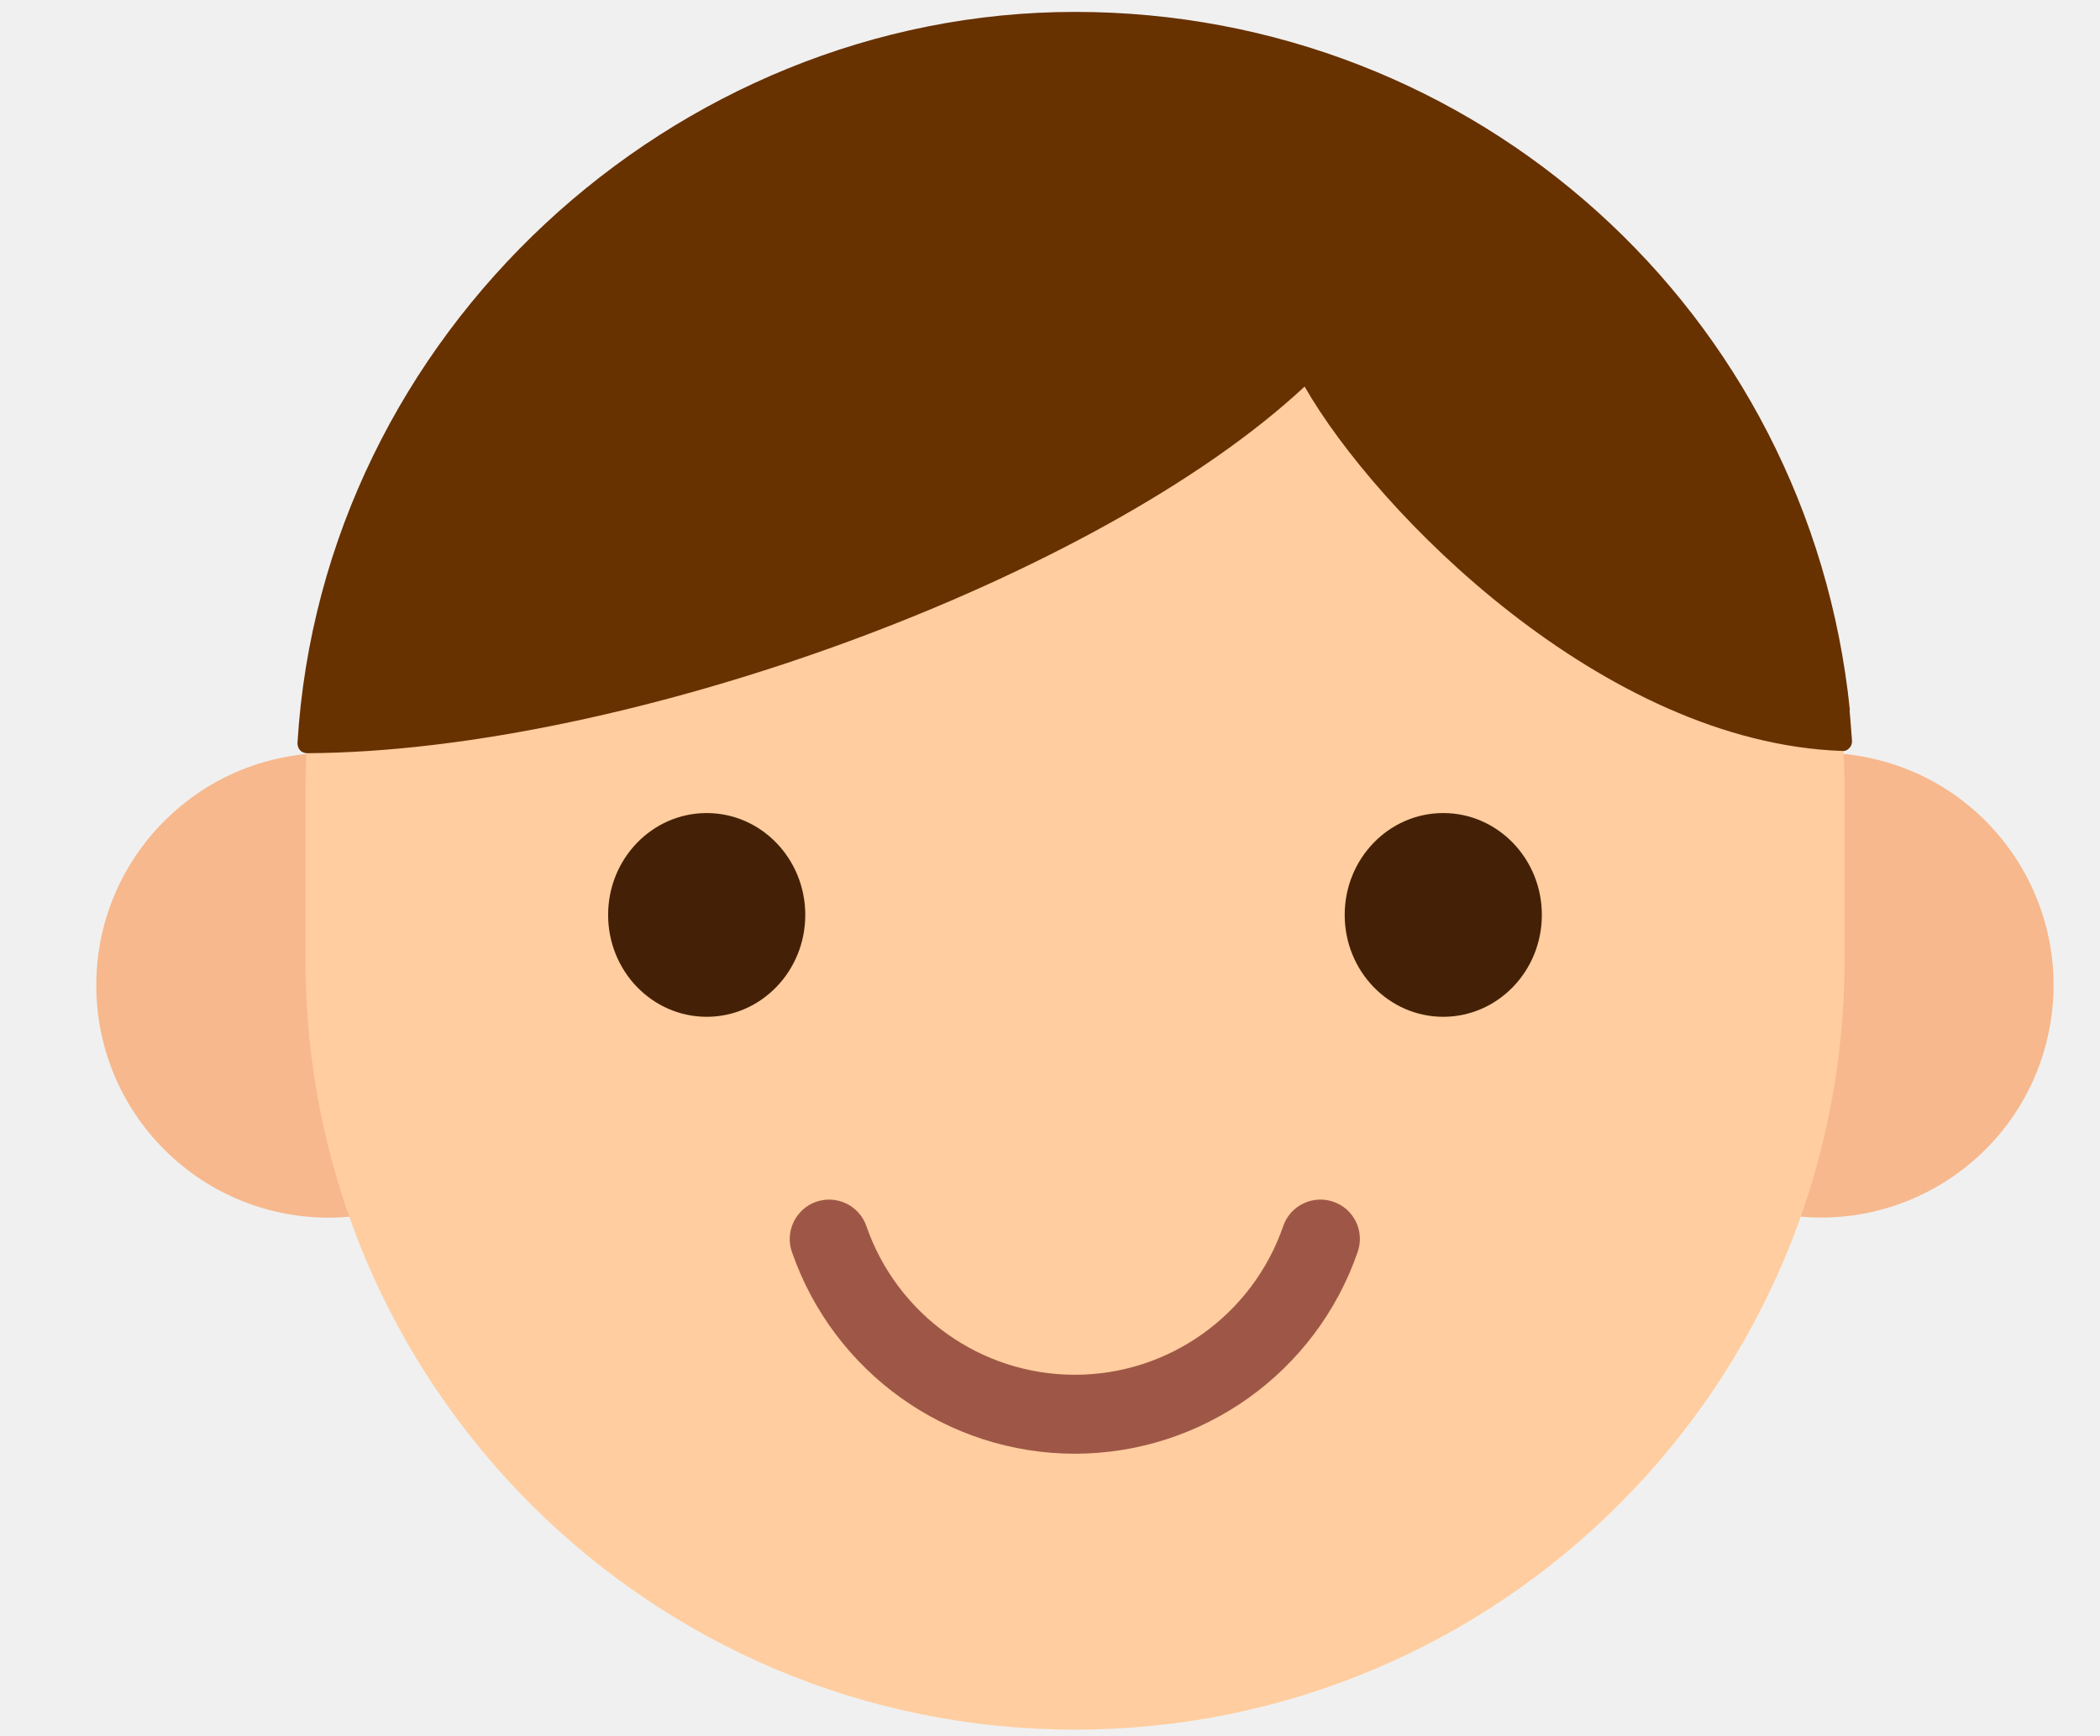
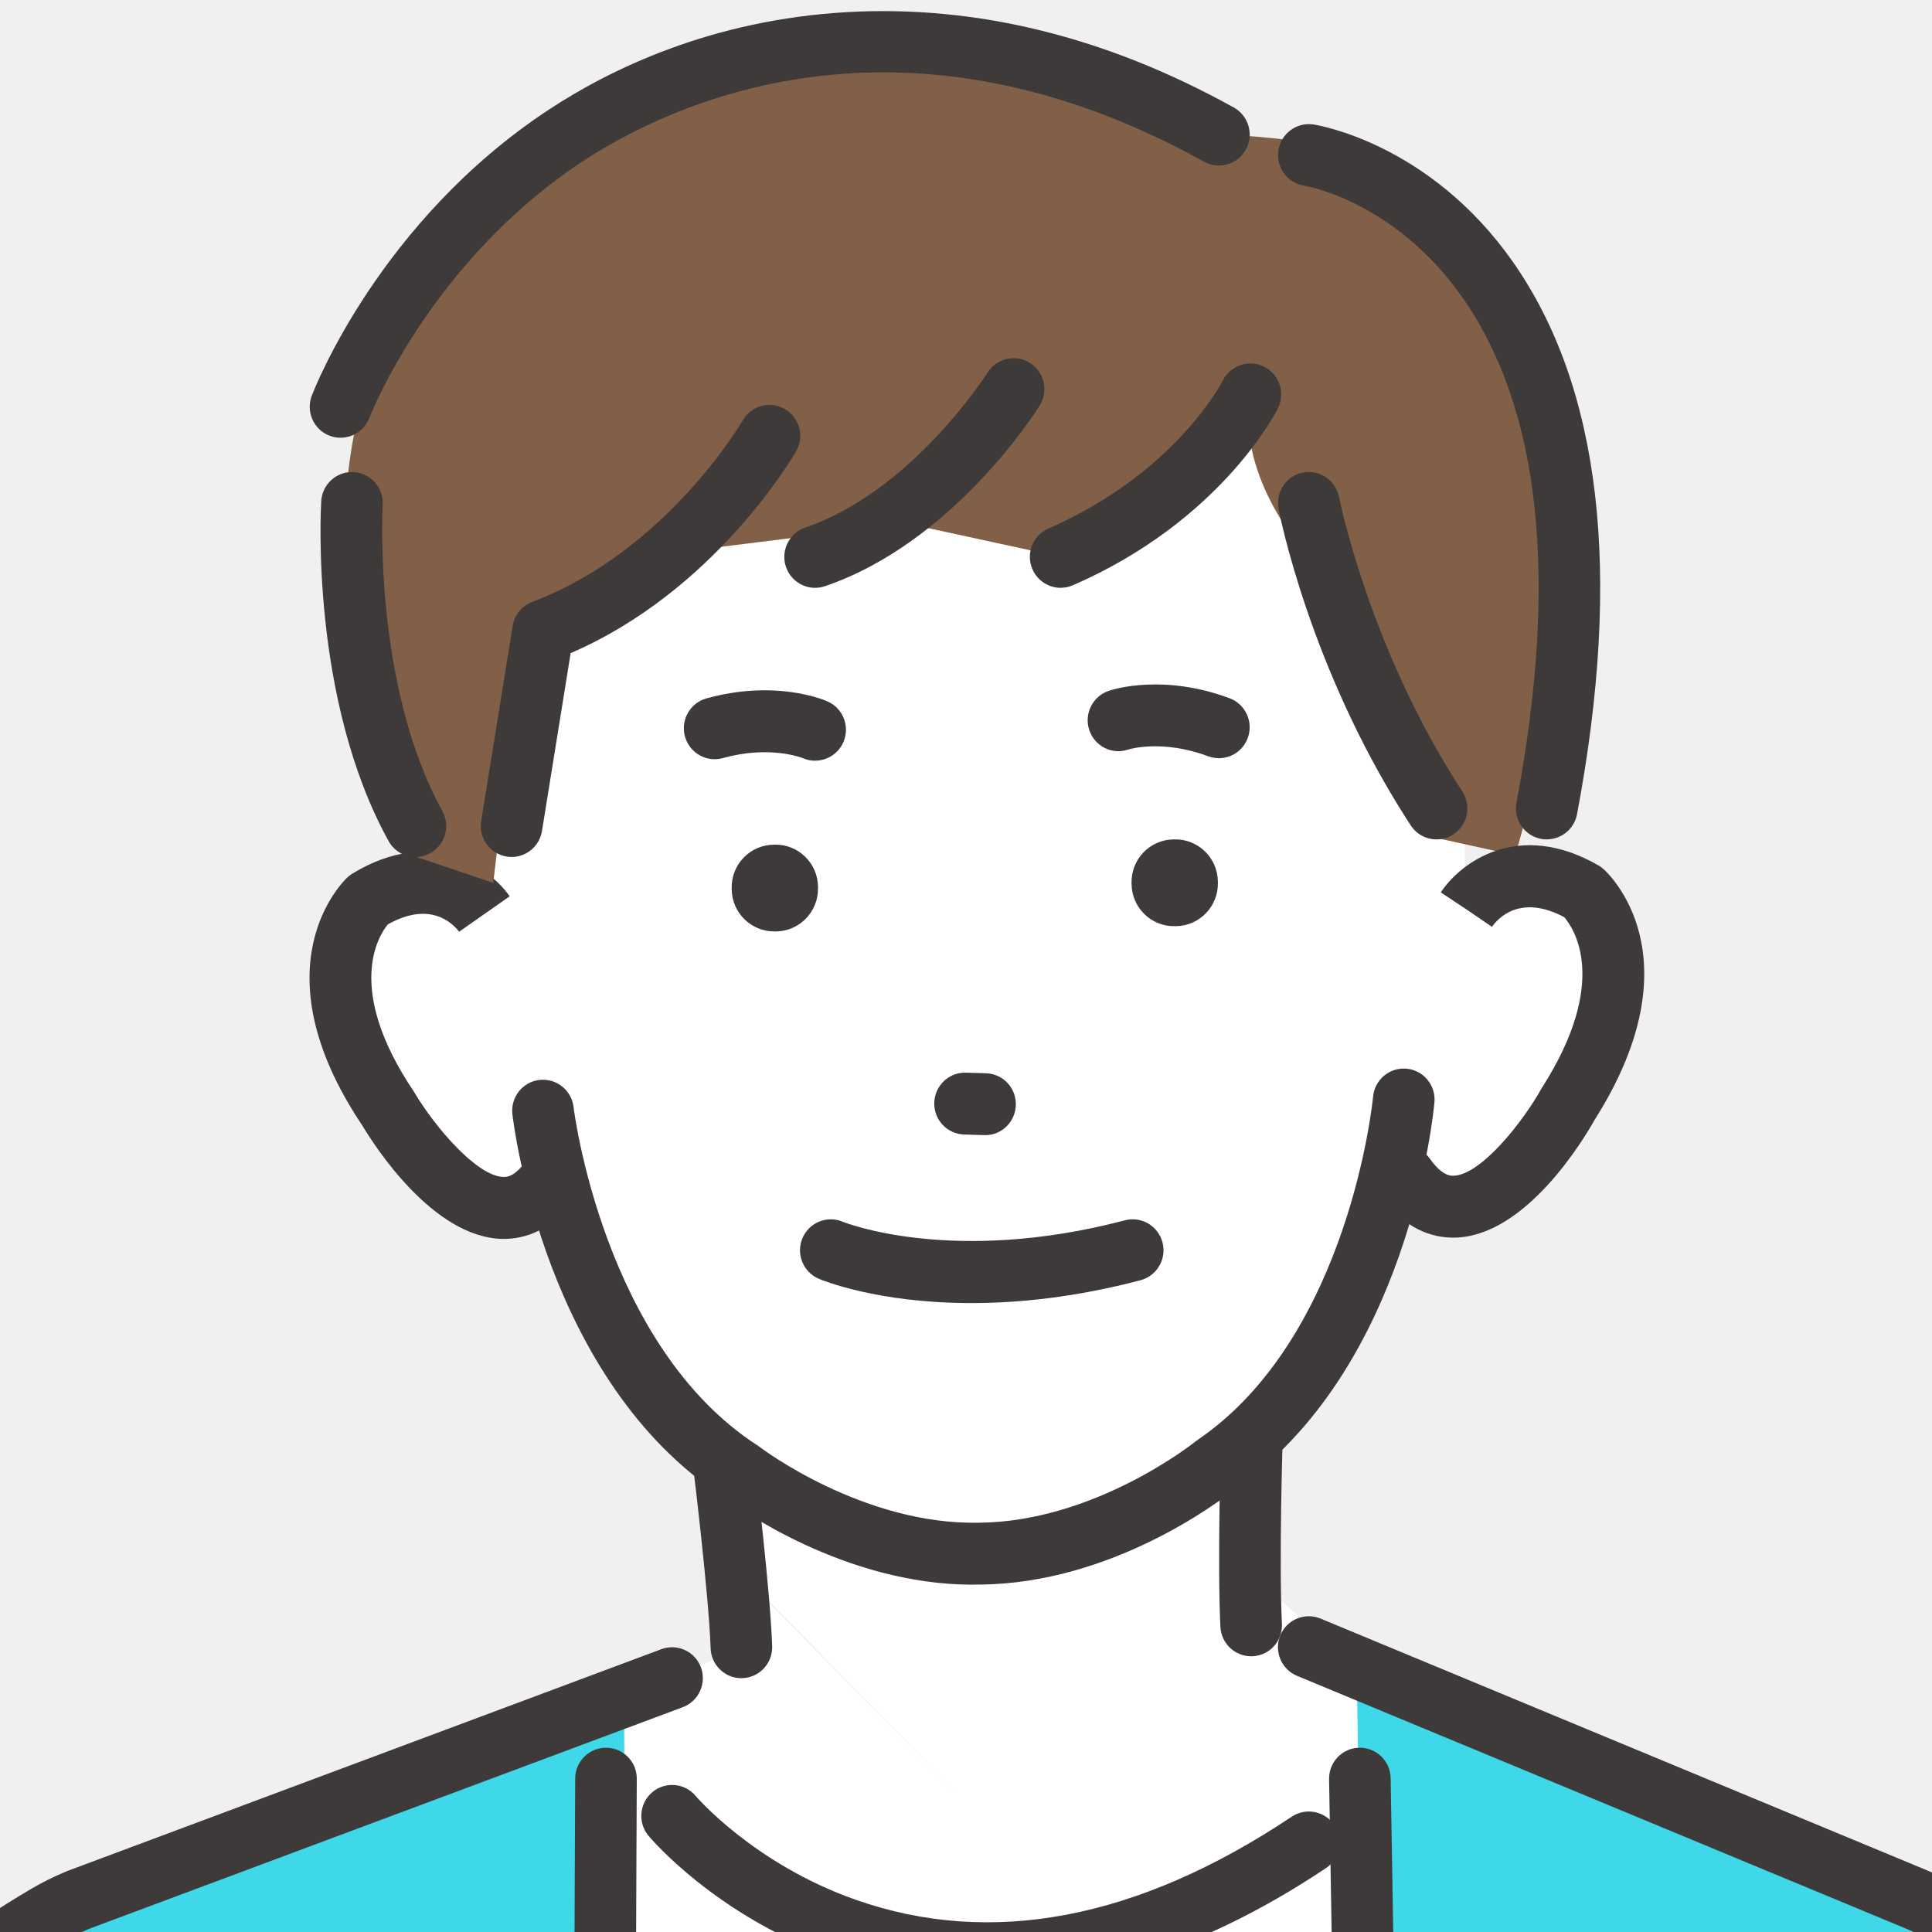
- <svg xmlns="http://www.w3.org/2000/svg" width="121" height="100" viewBox="0 0 121 100" fill="none">
-   <g id="c1-1">
-     <path id="Vector" d="M28.405 66.25C33.635 61.021 33.635 52.543 28.405 47.314C23.176 42.084 14.698 42.084 9.469 47.314C4.24 52.543 4.24 61.021 9.469 66.25C14.698 71.479 23.176 71.479 28.405 66.25Z" fill="#F7B88D" />
-     <path id="Vector_2" d="M118.001 59.69C119.611 52.472 115.066 45.315 107.849 43.705C100.631 42.094 93.474 46.639 91.864 53.857C90.253 61.074 94.798 68.231 102.016 69.842C109.233 71.452 116.39 66.907 118.001 59.69Z" fill="#F7B88D" />
-     <path id="Vector_3" d="M61.94 99.675C37.45 99.675 17.6 79.826 17.6 55.336V45.566C17.6 21.076 37.26 8.916 61.75 8.916C86.24 8.916 106.28 21.085 106.28 45.566V55.336C106.28 79.826 86.43 99.675 61.94 99.675Z" fill="#FFCD9F" />
-     <path id="Vector_4" d="M46.399 52.725C46.399 55.965 43.859 58.596 40.719 58.596C37.579 58.596 35.039 55.965 35.039 52.725C35.039 49.486 37.579 46.855 40.719 46.855C43.859 46.855 46.399 49.486 46.399 52.725Z" fill="#442106" />
-     <path id="Vector_5" d="M88.84 52.725C88.84 55.965 86.299 58.596 83.159 58.596C80.019 58.596 77.48 55.965 77.48 52.725C77.48 49.486 80.019 46.855 83.159 46.855C86.299 46.855 88.84 49.486 88.84 52.725Z" fill="#442106" />
-     <path id="Vector_6" d="M61.939 83.776C54.589 83.776 48.039 79.106 45.629 72.146C45.219 70.966 45.849 69.666 47.029 69.256C48.219 68.846 49.509 69.476 49.919 70.656C51.689 75.776 56.519 79.226 61.929 79.226C67.339 79.226 72.169 75.786 73.939 70.656C74.349 69.466 75.649 68.846 76.829 69.256C78.019 69.666 78.639 70.956 78.229 72.146C75.829 79.096 69.269 83.776 61.919 83.776H61.939Z" fill="#9E5747" />
-     <path id="Vector_7" d="M106.59 40.935C104.24 17.985 85.04 0.686 61.94 0.686C38.84 0.686 18.57 19.196 17.14 42.826C17.14 42.976 17.19 43.126 17.29 43.236C17.39 43.346 17.54 43.406 17.69 43.406C36.24 43.316 63.35 33.306 75.17 22.276C79.32 29.526 92.38 42.806 106.15 43.276C106.31 43.295 106.46 43.225 106.56 43.105C106.67 42.995 106.72 42.846 106.71 42.685C106.67 42.105 106.62 41.526 106.57 40.925L106.59 40.935Z" fill="#683100" />
+ <svg xmlns="http://www.w3.org/2000/svg" width="60" height="60" viewBox="0 0 60 60" fill="none">
+   <g id="30" clip-path="url(#clip0_536_47653)">
+     <g id="Clip path group">
+       <mask id="mask0_536_47653" style="mask-type:luminance" maskUnits="userSpaceOnUse" x="-9" y="-4" width="81" height="81">
+         <g id="clippath">
+           <path id="Vector" d="M60.074 64.372C75.647 48.799 75.647 23.55 60.074 7.976C44.501 -7.597 19.251 -7.597 3.678 7.976C-11.896 23.55 -11.896 48.799 3.678 64.372C19.251 79.946 44.501 79.946 60.074 64.372Z" fill="white" />
+         </g>
+       </mask>
+       <g mask="url(#mask0_536_47653)">
+         <g id="Group">
+           <g id="Clip path group_2">
+             <mask id="mask1_536_47653" style="mask-type:luminance" maskUnits="userSpaceOnUse" x="-12" y="-1" width="87" height="80">
+               <g id="clippath_2">
+                 <path id="Vector_2" d="M74.23 -0.914H-11.921V78.226H74.23V-0.914Z" fill="white" />
+               </g>
+             </mask>
+             <g mask="url(#mask1_536_47653)">
+               <g id="Group_2">
+                 <path id="Vector_3" d="M13.864 55.236L23.025 51.157L22.79 48.686L29.726 55.681L38.642 48.686L44.613 54.019L47.228 154.614C47.228 154.614 21.287 156.813 12.903 155.221L13.866 55.236H13.864Z" fill="white" />
+                 <path id="Vector_4" d="M22.491 39.506V48.304L29.727 55.682L30.88 55.162L38.642 48.687V40.504L22.491 39.506Z" fill="white" />
+                 <path id="Vector_5" d="M-8.049 87.008L-9.633 114.214L-7.825 151.596L-7.035 159.568L6.402 161.888L7.338 98.809L8.387 56.393C8.387 56.393 -4.049 59.105 -7.053 69.908L-8.049 87.008Z" fill="#3ED8E9" />
+                 <path id="Vector_6" d="M2.845 77.247L4.206 162.995L19.785 163.174L19.381 52.575L4.999 57.882L2.845 77.247Z" fill="#3ED8E9" />
+                 <path id="Vector_7" d="M49.702 28.466C47.919 26.26 45.5 27.729 45.5 27.729L45.393 16.344L38.445 12.633L30.48 12.737L29.39 12.751L21.425 12.855L14.574 16.746L14.768 28.643C14.768 28.643 12.49 26.443 10.765 28.695C10.765 28.695 8.518 33.633 15.131 38.105C15.131 38.105 16.921 37.653 17.351 36.868C17.351 36.868 20.663 48.935 30.392 48.278C40.134 48.683 43.276 36.733 43.276 36.733C43.726 37.506 45.388 37.713 45.388 37.713C52.476 33.113 49.702 28.468 49.702 28.468V28.466Z" fill="white" />
+                 <path id="Vector_8" d="M30.215 49.214C26.213 49.214 22.881 46.802 22.48 46.501C16.926 42.902 15.952 34.943 15.913 34.604C15.852 34.076 16.228 33.6 16.753 33.538C17.277 33.479 17.752 33.855 17.813 34.383C17.821 34.456 18.732 41.808 23.543 44.901C23.566 44.917 23.588 44.933 23.61 44.949C23.64 44.972 26.796 47.361 30.389 47.289C33.998 47.268 37.089 44.797 37.12 44.772C37.14 44.755 37.164 44.739 37.186 44.723C41.915 41.507 42.636 34.133 42.642 34.059C42.691 33.531 43.155 33.14 43.681 33.189C44.206 33.236 44.595 33.702 44.548 34.23C44.518 34.569 43.749 42.55 38.29 46.293C37.89 46.61 34.519 49.186 30.414 49.21C30.346 49.21 30.28 49.211 30.213 49.211L30.215 49.214Z" fill="#3E3A39" />
+                 <path id="Vector_9" d="M37.853 23.546C37.743 23.546 37.63 23.527 37.52 23.486C36.101 22.956 35.077 23.265 35.033 23.279C34.533 23.448 33.995 23.175 33.828 22.672C33.66 22.17 33.934 21.623 34.434 21.454C34.602 21.398 36.137 20.922 38.185 21.684C38.681 21.869 38.933 22.422 38.75 22.92C38.607 23.308 38.242 23.547 37.853 23.547V23.546Z" fill="#3E3A39" />
+                 <path id="Vector_10" d="M25.314 23.625C25.191 23.625 25.064 23.601 24.943 23.549C24.885 23.526 23.894 23.141 22.45 23.543C21.94 23.685 21.413 23.384 21.272 22.873C21.131 22.361 21.431 21.832 21.939 21.69C24.043 21.105 25.532 21.71 25.695 21.781C26.18 21.992 26.403 22.558 26.193 23.045C26.036 23.407 25.685 23.623 25.314 23.623V23.625Z" fill="#3E3A39" />
+                 <path id="Vector_11" d="M36.488 26.068L36.441 26.069C35.714 26.078 35.132 26.678 35.141 27.41L35.142 27.457C35.151 28.188 35.748 28.773 36.476 28.763L36.523 28.763C37.25 28.753 37.832 28.153 37.823 27.422L37.822 27.375C37.813 26.644 37.215 26.059 36.488 26.068Z" fill="#3E3A39" />
+                 <path id="Vector_12" d="M24.023 26.232L24.07 26.231C24.796 26.222 25.395 26.807 25.404 27.538L25.404 27.585C25.413 28.315 24.831 28.916 24.104 28.926L24.057 28.926C23.331 28.935 22.732 28.351 22.723 27.619L22.723 27.572C22.713 26.843 23.296 26.243 24.021 26.233L24.023 26.232Z" fill="#3E3A39" />
+                 <path id="Vector_13" d="M30.593 35.252C30.583 35.252 30.574 35.252 30.563 35.252L29.942 35.233C29.413 35.218 28.998 34.775 29.015 34.244C29.031 33.713 29.471 33.294 30 33.313L30.621 33.331C31.149 33.347 31.565 33.79 31.547 34.321C31.532 34.843 31.107 35.254 30.593 35.254V35.252Z" fill="#3E3A39" />
+                 <path id="Vector_14" d="M23.024 52.118C22.509 52.118 22.086 51.708 22.069 51.188C22.015 49.576 21.545 45.705 21.54 45.667C21.476 45.14 21.849 44.66 22.373 44.595C22.895 44.531 23.375 44.906 23.439 45.432C23.46 45.594 23.924 49.426 23.98 51.124C23.997 51.655 23.584 52.099 23.057 52.116C23.046 52.116 23.035 52.116 23.024 52.116V52.118Z" fill="#3E3A39" />
+                 <path id="Vector_15" d="M38.856 51.437C38.349 51.437 37.926 51.037 37.901 50.521C37.802 48.481 37.918 44.79 37.923 44.634C37.94 44.103 38.379 43.689 38.909 43.705C39.438 43.722 39.852 44.165 39.834 44.696C39.834 44.733 39.717 48.467 39.811 50.43C39.836 50.961 39.43 51.412 38.901 51.437C38.886 51.437 38.87 51.437 38.854 51.437H38.856Z" fill="#3E3A39" />
+                 <path id="Vector_16" d="M15.651 38.475C15.629 38.475 15.605 38.475 15.584 38.475C13.443 38.417 11.635 35.593 11.256 34.96C7.921 29.991 10.674 27.355 10.792 27.245C10.839 27.202 10.889 27.163 10.944 27.13C13.387 25.642 15.207 26.941 15.828 27.836L14.258 28.936L14.266 28.947C14.08 28.696 13.38 27.955 12.043 28.709C11.767 29.046 10.691 30.694 12.854 33.902C12.865 33.918 12.874 33.934 12.883 33.95C13.501 34.985 14.803 36.529 15.634 36.551C15.725 36.554 15.993 36.561 16.358 36.016C16.653 35.574 17.247 35.458 17.686 35.754C18.125 36.05 18.241 36.647 17.947 37.089C17.186 38.226 16.291 38.475 15.649 38.475H15.651Z" fill="#3E3A39" />
+                 <path id="Vector_17" d="M38.829 12.249C38.829 12.249 37.982 15.396 32.938 17.293L28.18 16.262L19.89 17.293L16.312 18.997L15.318 27.419L12.533 26.478C12.533 26.478 7.263 13.336 14.566 6.97C14.566 6.97 23.947 -3.364 37.85 4.181C37.85 4.181 43.252 4.261 44.61 6.069C44.61 6.069 50.615 14.821 47.054 26.562L44.61 26.024L40.643 17.295C40.643 17.295 38.376 14.898 38.827 12.251L38.829 12.249Z" fill="#816047" />
+                 <path id="Vector_18" d="M32.941 18.256C32.571 18.256 32.219 18.038 32.062 17.676C31.852 17.189 32.075 16.623 32.56 16.412C36.508 14.693 37.961 11.849 37.975 11.819C38.212 11.345 38.786 11.152 39.26 11.389C39.732 11.627 39.923 12.203 39.688 12.679C39.617 12.821 37.902 16.182 33.322 18.175C33.198 18.229 33.069 18.254 32.942 18.254L32.941 18.256Z" fill="#3E3A39" />
+                 <path id="Vector_19" d="M25.314 18.256C24.916 18.256 24.545 18.004 24.408 17.604C24.239 17.101 24.507 16.556 25.007 16.384C28.336 15.249 30.644 11.611 30.668 11.573C30.948 11.124 31.539 10.989 31.986 11.271C32.433 11.553 32.57 12.145 32.289 12.594C32.181 12.768 29.606 16.846 25.622 18.204C25.52 18.239 25.416 18.255 25.314 18.255V18.256Z" fill="#3E3A39" />
+                 <path id="Vector_20" d="M15.889 26.614C15.839 26.614 15.787 26.61 15.736 26.602C15.213 26.517 14.861 26.023 14.944 25.498L15.921 19.44C15.976 19.099 16.208 18.814 16.529 18.693C20.694 17.123 23.044 13.094 23.068 13.055C23.331 12.595 23.916 12.437 24.374 12.703C24.832 12.968 24.988 13.556 24.723 14.016C24.618 14.199 22.189 18.36 17.722 20.283L16.832 25.806C16.756 26.279 16.35 26.614 15.889 26.614Z" fill="#3E3A39" />
+                 <path id="Vector_21" d="M10.575 13.595C10.461 13.595 10.346 13.575 10.233 13.53C9.74 13.341 9.493 12.785 9.683 12.289C9.766 12.068 11.795 6.863 17.04 3.408C18.941 2.155 22.092 0.614 26.318 0.376C30.331 0.151 34.365 1.146 38.316 3.338C38.779 3.595 38.947 4.18 38.691 4.645C38.436 5.11 37.854 5.278 37.391 5.021C27.928 -0.228 20.741 3.269 18.089 5.015C13.357 8.133 11.488 12.927 11.471 12.976C11.325 13.359 10.963 13.594 10.577 13.594L10.575 13.595Z" fill="#3E3A39" />
+                 <path id="Vector_22" d="M12.904 26.614C12.567 26.614 12.241 26.436 12.067 26.119C9.633 21.706 9.962 15.81 9.976 15.562C10.009 15.032 10.463 14.627 10.989 14.662C11.516 14.695 11.918 15.15 11.885 15.68C11.882 15.735 11.579 21.272 13.738 25.188C13.994 25.653 13.827 26.237 13.365 26.494C13.217 26.576 13.059 26.616 12.902 26.616L12.904 26.614Z" fill="#3E3A39" />
+                 <path id="Vector_23" d="M44.613 26.069C44.3 26.069 43.994 25.915 43.81 25.631C43.76 25.552 43.709 25.474 43.658 25.395C40.675 20.715 39.745 16.002 39.707 15.803C39.607 15.281 39.945 14.777 40.464 14.676C40.982 14.575 41.485 14.916 41.586 15.438C41.598 15.504 42.5 20.01 45.27 24.356C45.319 24.432 45.367 24.508 45.416 24.583C45.703 25.029 45.578 25.623 45.136 25.913C44.974 26.019 44.794 26.068 44.615 26.068L44.613 26.069Z" fill="#3E3A39" />
+                 <path id="Vector_24" d="M48.035 26.069C47.976 26.069 47.916 26.063 47.857 26.052C47.338 25.952 46.998 25.45 47.095 24.928C48.41 17.963 47.841 12.678 45.404 9.221C43.294 6.225 40.529 5.771 40.503 5.767C39.981 5.686 39.622 5.196 39.702 4.671C39.782 4.147 40.269 3.786 40.791 3.866C40.937 3.888 44.392 4.454 46.968 8.11C49.716 12.01 50.392 17.788 48.976 25.286C48.889 25.747 48.489 26.067 48.037 26.067L48.035 26.069Z" fill="#3E3A39" />
+                 <path id="Vector_25" d="M42.12 51.143L43.174 113.337L43.754 162.835L59.875 162.476L59.596 121.181V104.027L61.581 60.14L42.12 51.143Z" fill="#3ED8E9" />
+                 <path id="Vector_26" d="M42.76 88.306C42.24 88.306 41.813 87.885 41.804 87.36C41.517 69.546 41.277 55.394 41.276 55.254C41.266 54.723 41.688 54.285 42.216 54.277C42.739 54.268 43.181 54.691 43.188 55.222C43.192 55.363 43.431 69.516 43.717 87.331C43.725 87.862 43.304 88.298 42.776 88.308C42.771 88.308 42.765 88.308 42.76 88.308V88.306Z" fill="#3E3A39" />
+                 <path id="Vector_27" d="M54.351 56.393C54.351 56.393 65.343 60.289 68.204 67.418L70.784 86.424L72.322 119.491L69.96 159.864C69.96 159.864 59.194 162.921 50.842 158.076L56.916 116.097L52.292 61.151L54.351 56.393Z" fill="#3ED8E9" />
+                 <path id="Vector_28" d="M70.91 89.636C70.407 89.636 69.985 89.24 69.957 88.73L69.369 78.366C69.267 77.614 69.176 76.889 69.088 76.188C68.198 69.094 67.66 64.811 60.035 60.313C59.779 60.162 59.492 60.02 59.183 59.891L40.279 52.044C39.792 51.841 39.558 51.28 39.76 50.788C39.963 50.298 40.521 50.065 41.01 50.266L59.915 58.114C60.307 58.278 60.671 58.459 61.002 58.654C69.439 63.631 70.087 68.796 70.986 75.945C71.075 76.653 71.166 77.384 71.268 78.143C71.271 78.169 71.274 78.192 71.276 78.218L71.867 88.618C71.897 89.147 71.493 89.603 70.967 89.632C70.948 89.632 70.929 89.632 70.912 89.632L70.91 89.636Z" fill="#3E3A39" />
+                 <path id="Vector_29" d="M-9.007 90.86C-9.026 90.86 -9.043 90.86 -9.062 90.86C-9.589 90.83 -9.992 90.376 -9.962 89.845L-9.302 78.222C-9.302 78.197 -9.299 78.173 -9.294 78.148C-9.192 77.389 -9.1 76.657 -9.012 75.95C-8.114 68.801 -7.466 63.635 0.971 58.659C1.301 58.465 1.666 58.282 2.055 58.12C2.066 58.115 2.078 58.111 2.089 58.106L20.538 51.217C21.034 51.031 21.584 51.286 21.768 51.782C21.951 52.279 21.699 52.833 21.205 53.018L2.773 59.899C2.47 60.027 2.19 60.167 1.939 60.313C-5.686 64.811 -6.224 69.094 -7.115 76.188C-7.203 76.889 -7.294 77.614 -7.396 78.366L-8.054 89.952C-8.084 90.464 -8.504 90.858 -9.007 90.858V90.86Z" fill="#3E3A39" />
+                 <path id="Vector_30" d="M30.166 40.468C27.247 40.468 25.533 39.758 25.428 39.713C24.942 39.505 24.714 38.941 24.921 38.453C25.127 37.966 25.686 37.737 26.172 37.942C26.232 37.967 29.589 39.304 34.934 37.898C35.446 37.764 35.968 38.071 36.103 38.585C36.236 39.099 35.93 39.623 35.419 39.759C33.399 40.29 31.632 40.468 30.168 40.468H30.166Z" fill="#3E3A39" />
+                 <path id="Vector_31" d="M18.74 88.303C18.211 88.303 17.783 87.872 17.783 87.341C17.791 69.507 17.863 55.374 17.863 55.233C17.866 54.704 18.294 54.277 18.82 54.277H18.824C19.353 54.28 19.779 54.712 19.776 55.243C19.776 55.383 19.702 69.511 19.696 87.343C19.696 87.874 19.268 88.304 18.74 88.304V88.303Z" fill="#3E3A39" />
+                 <path id="Vector_32" d="M45.13 38.436C44.49 38.436 43.617 38.187 42.848 37.098C42.542 36.665 42.644 36.064 43.076 35.759C43.507 35.451 44.104 35.554 44.408 35.987C44.793 36.532 45.067 36.518 45.158 36.513C45.998 36.469 47.273 34.875 47.87 33.809C47.88 33.794 47.889 33.778 47.899 33.762C50.002 30.458 48.866 28.816 48.579 28.483C47.206 27.754 46.516 28.524 46.334 28.784L45.544 28.244L44.745 27.714C45.348 26.796 47.145 25.439 49.641 26.876C49.696 26.907 49.747 26.945 49.794 26.986C49.917 27.093 52.753 29.678 49.525 34.774C49.161 35.421 47.413 38.318 45.26 38.433C45.218 38.434 45.174 38.436 45.128 38.436H45.13Z" fill="#3E3A39" />
+                 <path id="Vector_33" d="M30.619 61.604C28.745 61.604 27.14 61.245 25.843 60.778C22.229 59.477 20.223 57.111 20.14 57.012C19.8 56.605 19.853 55.999 20.258 55.658C20.662 55.318 21.264 55.37 21.603 55.773C21.62 55.794 23.414 57.887 26.572 58.998C30.779 60.479 35.336 59.611 40.117 56.418C40.557 56.125 41.15 56.245 41.443 56.686C41.735 57.129 41.615 57.724 41.175 58.019C37.117 60.728 33.543 61.604 30.619 61.604Z" fill="#3E3A39" />
+               </g>
+             </g>
+           </g>
+         </g>
+       </g>
+     </g>
  </g>
+   <defs>
+     <clipPath id="clip0_536_47653">
+       <rect width="79.756" height="90.36" fill="white" transform="translate(-8 -3.7041)" />
+     </clipPath>
+   </defs>
</svg>
